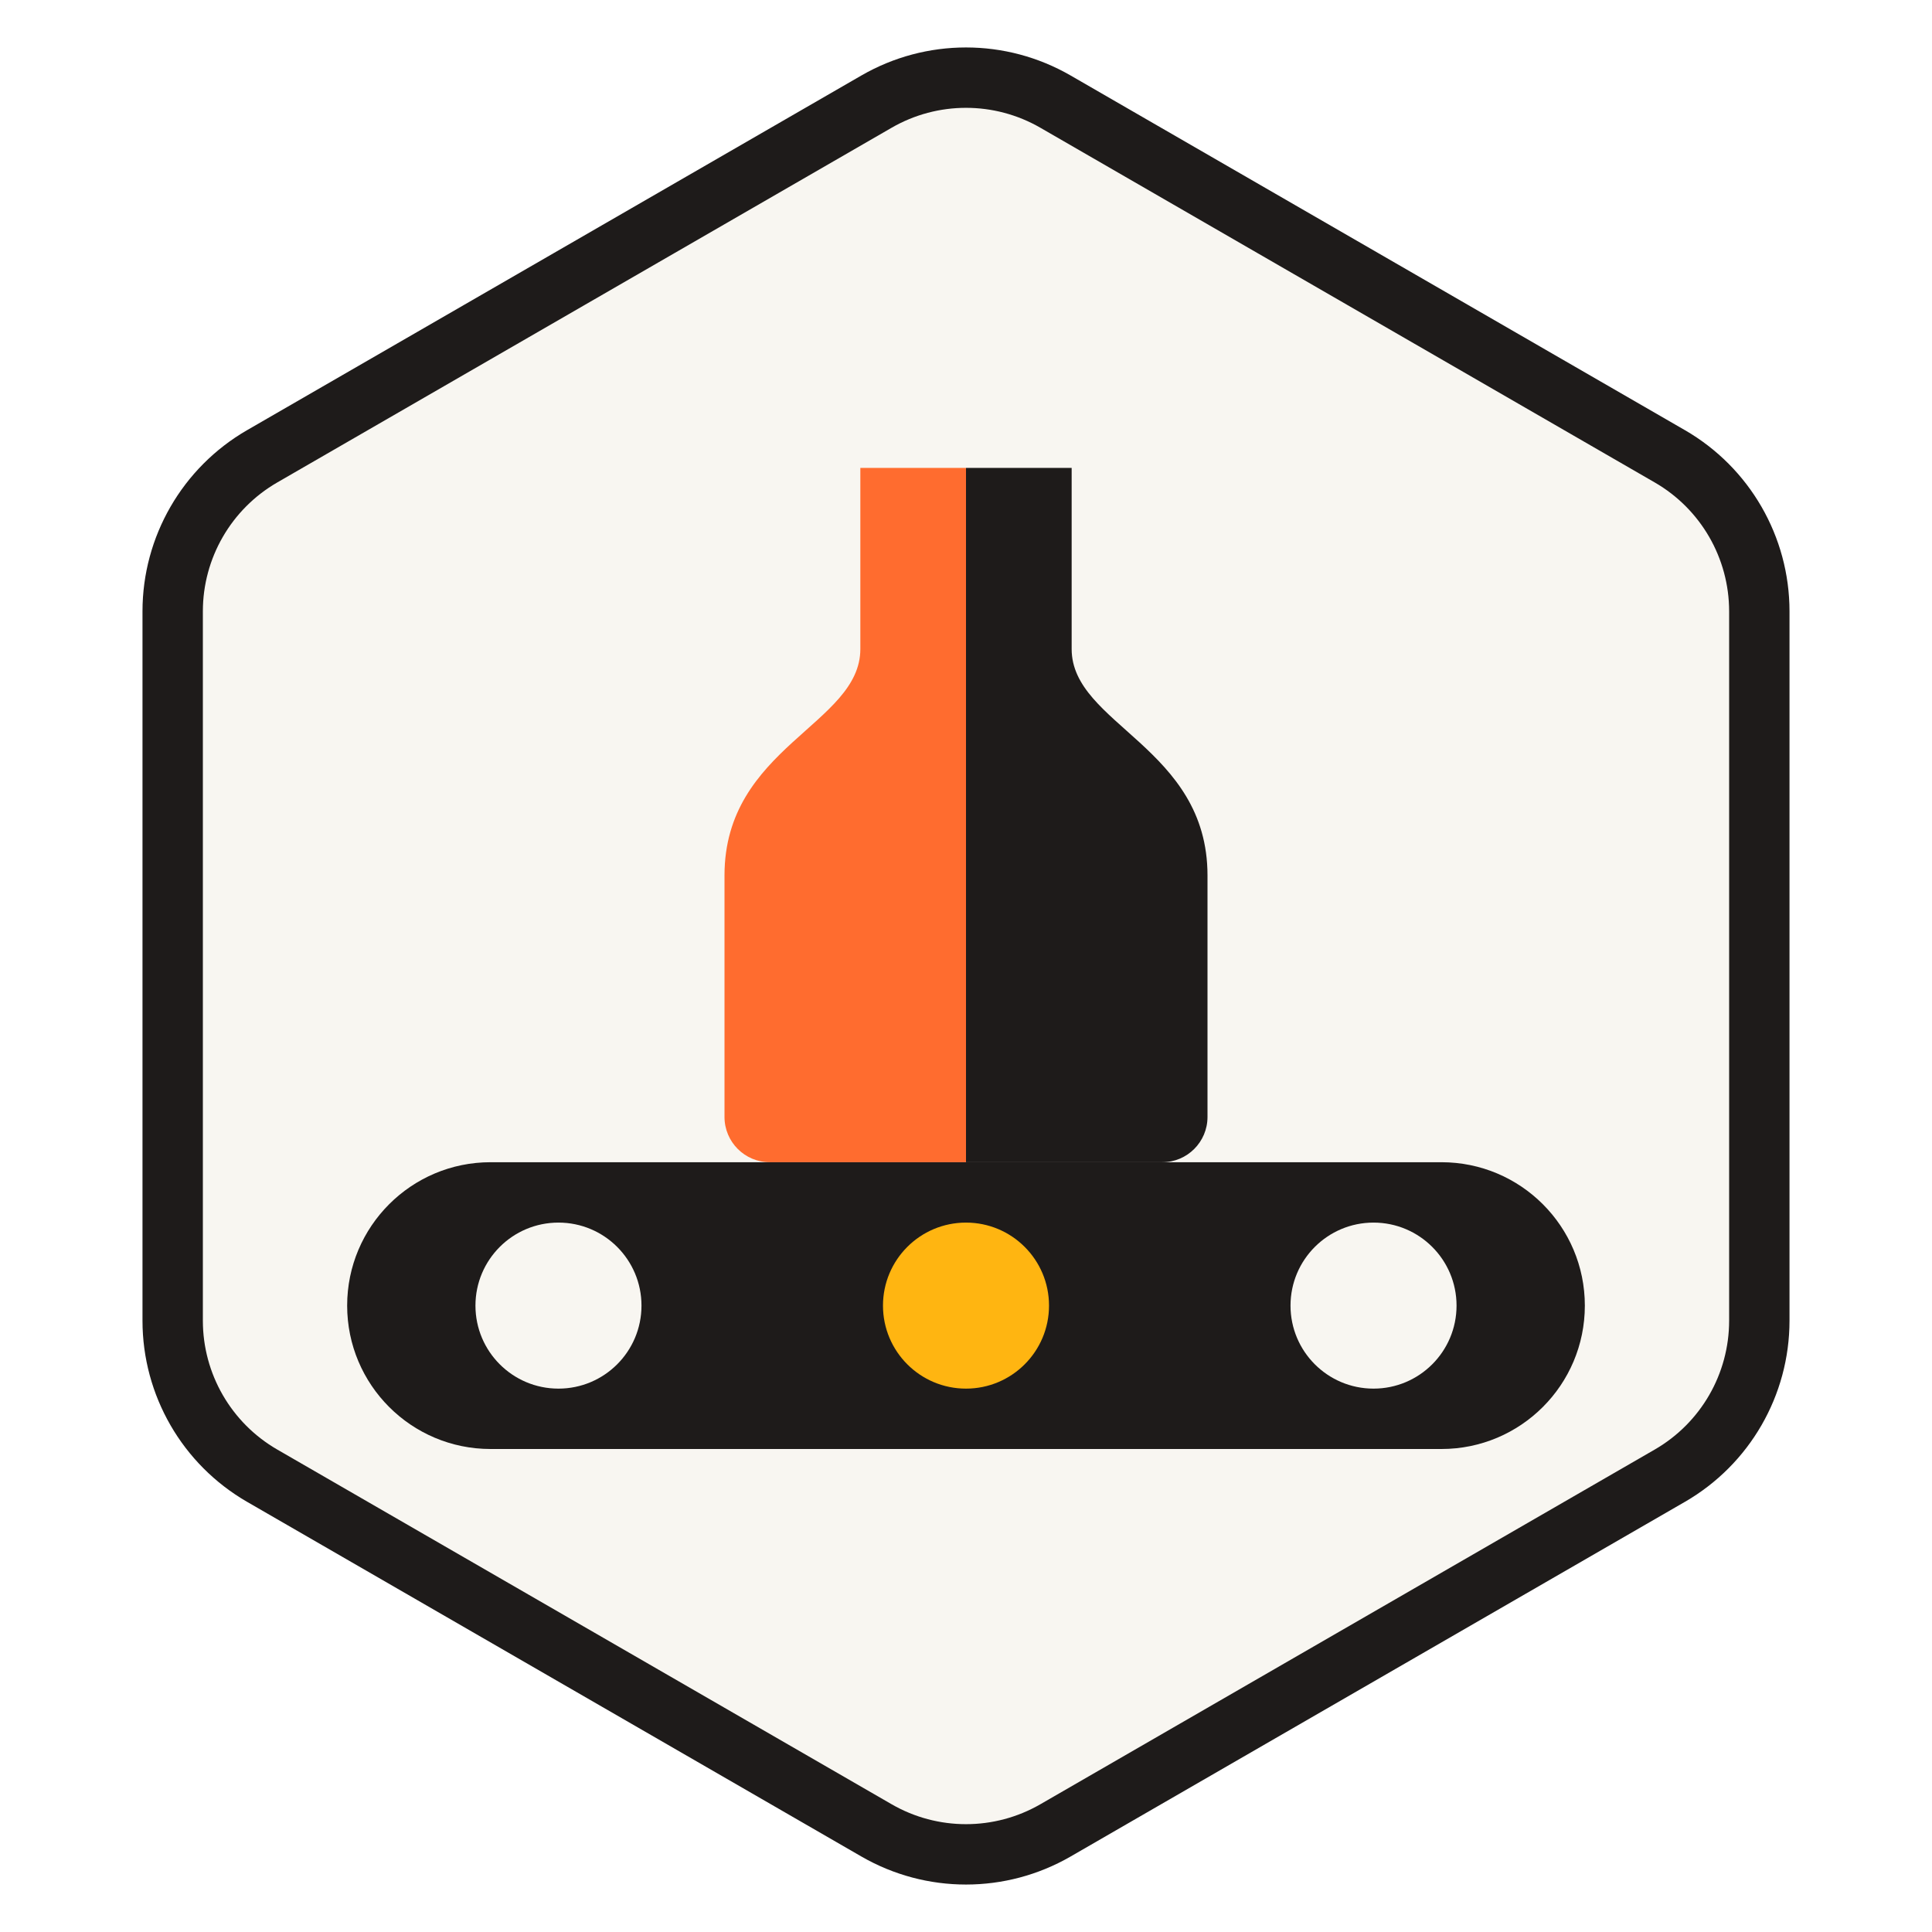
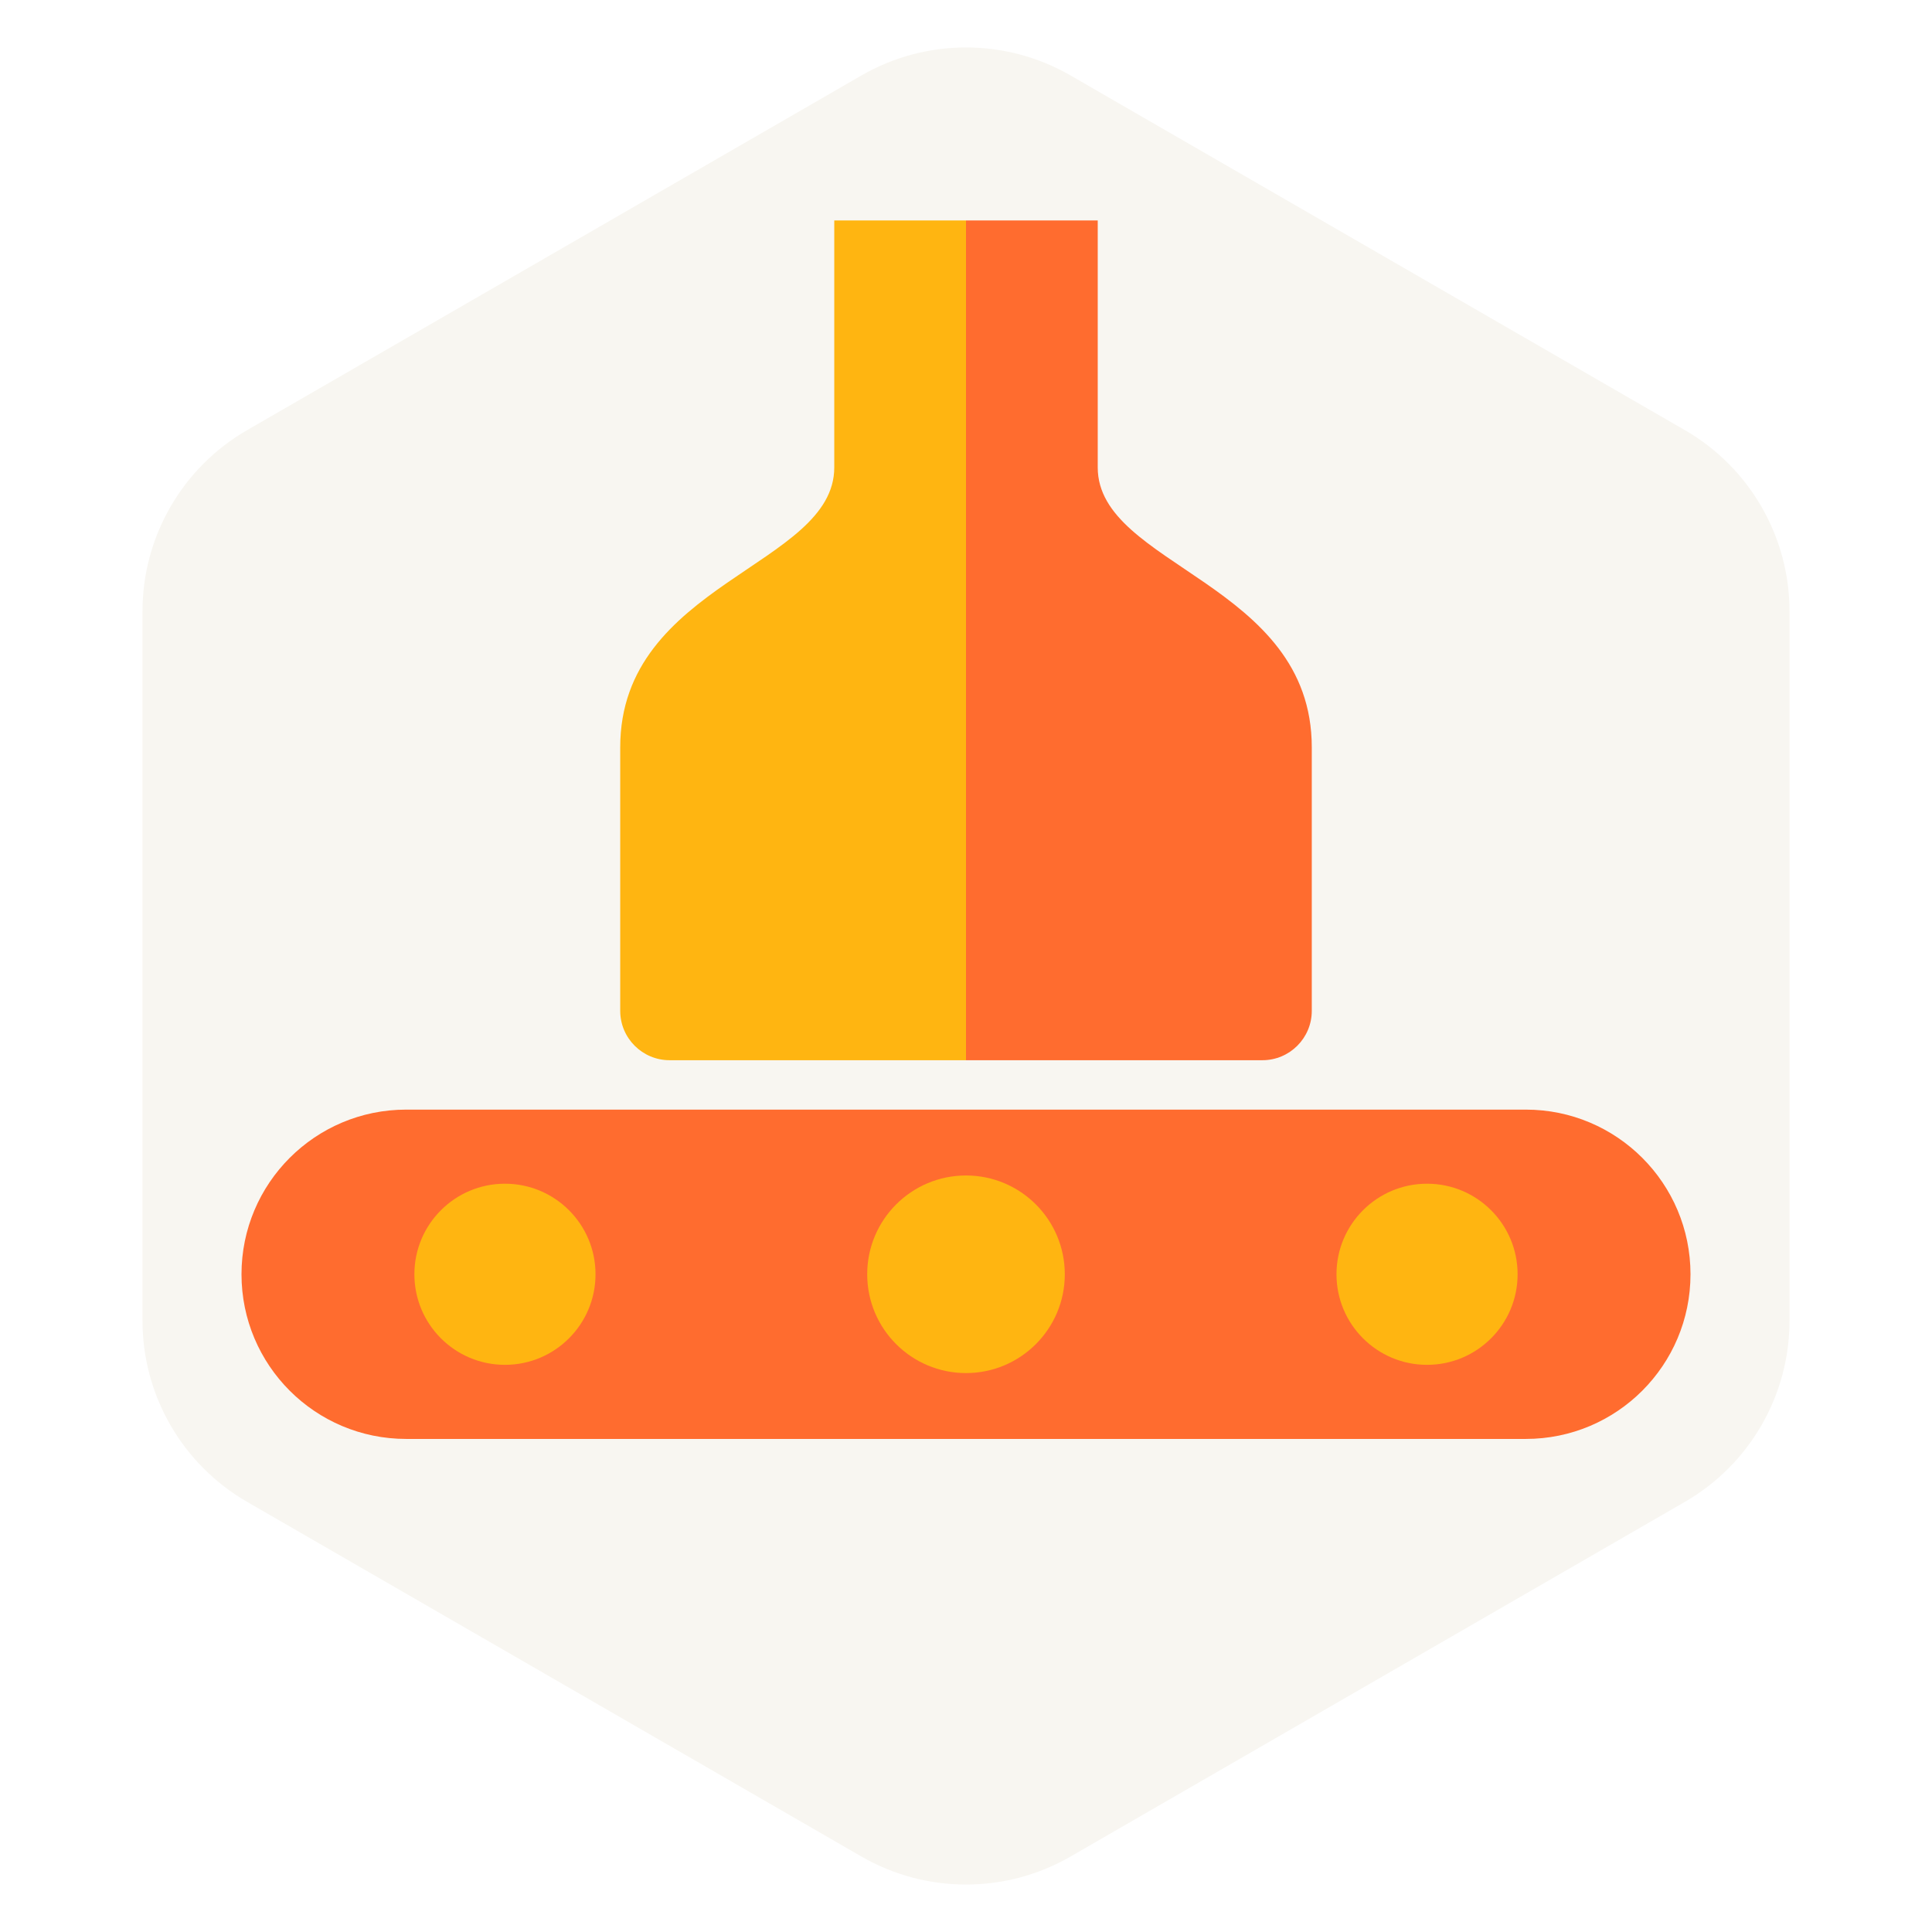
<svg xmlns="http://www.w3.org/2000/svg" width="256" height="256" viewBox="0 0 256 256" role="img" aria-labelledby="blenderline-title blenderline-desc">
-   <defs>
-     <clipPath id="blenderline-clip-1">
-       <path d="M70 52L128 52L128 154L70 154Z" />
-     </clipPath>
-     <clipPath id="blenderline-clip-2">
-       <path d="M128 52L186 52L186 154L128 154Z" />
-     </clipPath>
-   </defs>
-   <path id="blenderline-paper" d="M180.56 36.964L221.259 60.462A23.72 23.72 0 0 1 233.119 81.004L233.119 174.996A23.72 23.72 0 0 1 221.259 195.538L139.86 242.534A23.72 23.72 0 0 1 116.14 242.534L34.741 195.538A23.72 23.72 0 0 1 22.881 174.996L22.881 81.004A23.72 23.72 0 0 1 34.741 60.462L116.14 13.466A23.72 23.72 0 0 1 139.86 13.466Z" fill="#F8F6F1" />
+   <path id="blenderline-paper" d="M182.56 33.5L223.259 56.998A27.72 27.72 0 0 1 237.119 81.004L237.119 174.996A27.72 27.72 0 0 1 223.259 199.002L141.86 245.998A27.72 27.72 0 0 1 114.14 245.998L32.741 199.002A27.72 27.72 0 0 1 18.881 174.996L18.881 81.004A27.72 27.72 0 0 1 32.741 56.998L114.14 10.002A27.72 27.72 0 0 1 141.86 10.002Z" fill="#F8F6F1" />
  <g id="blenderline-motif">
-     <path d="M114 62L142 62L142 86C142 96 160 99 160 116L160 148C160 151.314 157.314 154 154 154L102 154C98.686 154 96 151.314 96 148L96 116C96 99 114 96 114 86Z" fill="#FF6C2F" clip-path="url(#blenderline-clip-1)" />
-     <path d="M114 62L142 62L142 86C142 96 160 99 160 116L160 148C160 151.314 157.314 154 154 154L102 154C98.686 154 96 151.314 96 148L96 116C96 99 114 96 114 86Z" fill="#1E1B1A" clip-path="url(#blenderline-clip-2)" />
-     <path d="M65 154L191 154C201.493 154 210 162.507 210 173L210 173C210 183.493 201.493 192 191 192L65 192C54.507 192 46 183.493 46 173L46 173C46 162.507 54.507 154 65 154Z" fill="#1E1B1A" />
-     <path d="M85 173C85 179.075 80.075 184 74 184C67.925 184 63 179.075 63 173C63 166.925 67.925 162 74 162C80.075 162 85 166.925 85 173Z" fill="#F8F6F1" />
-     <path d="M139 173C139 179.075 134.075 184 128 184C121.925 184 117 179.075 117 173C117 166.925 121.925 162 128 162C134.075 162 139 166.925 139 173Z" fill="#FFB511" />
-     <path d="M193 173C193 179.075 188.075 184 182 184C175.925 184 171 179.075 171 173C171 166.925 175.925 162 182 162C188.075 162 193 166.925 193 173Z" fill="#F8F6F1" />
+     <path d="M128 29.211L110.545 29.211L110.545 61.939C110.545 75.03 82.182 77.211 82.182 99.03L82.182 133.939C82.182 137.554 85.112 140.484 88.727 140.484L128 140.484Z" fill="#FFB511" />
+     <path d="M128 29.211L145.455 29.211L145.455 61.939C145.455 75.03 173.818 77.211 173.818 99.03L173.818 133.939C173.818 137.554 170.888 140.484 167.273 140.484L128 140.484Z" fill="#FF6C2F" />
+     <path d="M53.818 147.03L202.182 147.03C214.232 147.03 224 156.798 224 168.848L224 168.848C224 180.898 214.232 190.666 202.182 190.666L53.818 190.666C41.768 190.666 32 180.898 32 168.848L32 168.848C32 156.798 41.768 147.03 53.818 147.03Z" fill="#FF6C2F" />
+     <path d="M78.909 168.848C78.909 175.475 73.537 180.848 66.909 180.848C60.282 180.848 54.909 175.475 54.909 168.848C54.909 162.22 60.282 156.848 66.909 156.848C73.537 156.848 78.909 162.22 78.909 168.848Z" fill="#FFB511" />
+     <path d="M141.091 168.848C141.091 176.078 135.23 181.939 128 181.939C120.77 181.939 114.909 176.078 114.909 168.848C114.909 161.618 120.77 155.757 128 155.757C135.23 155.757 141.091 161.618 141.091 168.848Z" fill="#FFB511" />
+     <path d="M201.091 168.848C201.091 175.475 195.718 180.848 189.091 180.848C182.463 180.848 177.091 175.475 177.091 168.848C177.091 162.22 182.463 156.848 189.091 156.848C195.718 156.848 201.091 162.22 201.091 168.848Z" fill="#FFB511" />
  </g>
-   <path id="blenderline-frame" d="M182.56 33.5L223.259 56.998A27.72 27.72 0 0 1 237.119 81.004L237.119 174.996A27.72 27.72 0 0 1 223.259 199.002L141.86 245.998A27.72 27.72 0 0 1 114.14 245.998L32.741 199.002A27.72 27.72 0 0 1 18.881 174.996L18.881 81.004A27.72 27.72 0 0 1 32.741 56.998L114.14 10.002A27.72 27.72 0 0 1 141.86 10.002ZM178.56 40.428L219.259 63.926A19.72 19.72 0 0 1 229.119 81.004L229.119 174.996A19.72 19.72 0 0 1 219.259 192.074L137.86 239.07A19.72 19.72 0 0 1 118.14 239.07L36.741 192.074A19.72 19.72 0 0 1 26.881 174.996L26.881 81.004A19.72 19.72 0 0 1 36.741 63.926L118.14 16.93A19.72 19.72 0 0 1 137.86 16.93Z" fill="#1E1B1A" fill-rule="evenodd" />
</svg>
